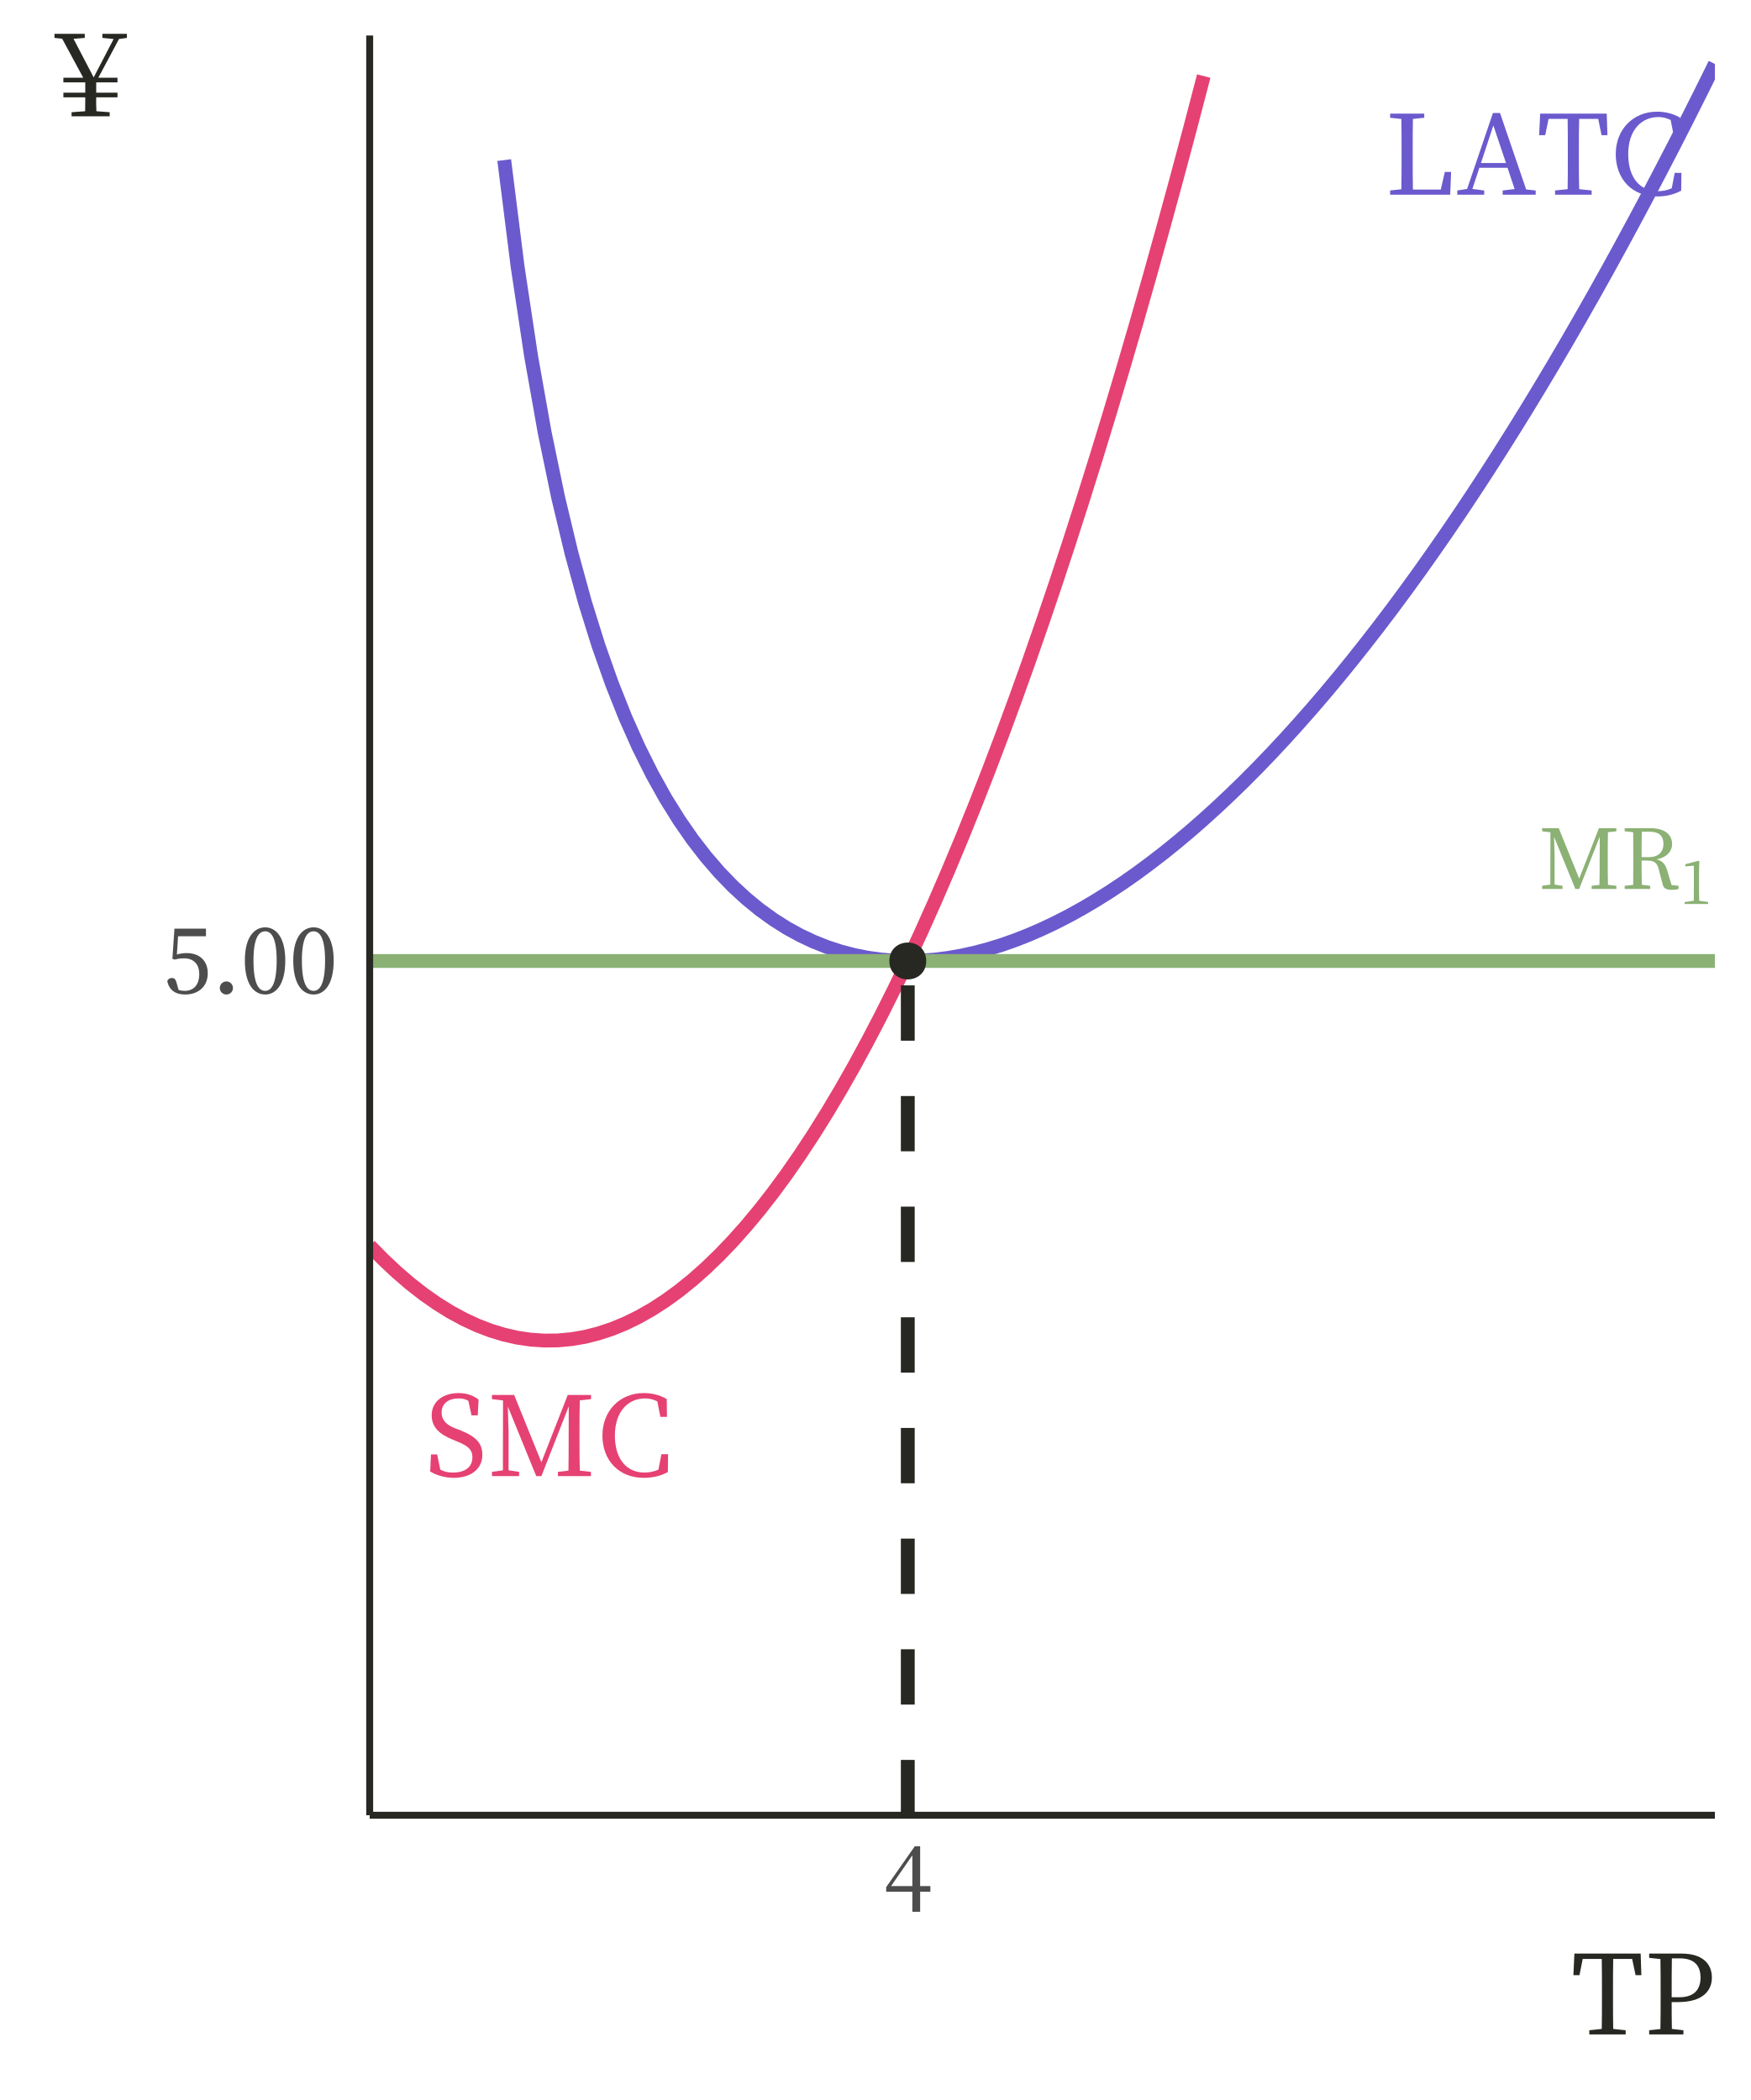
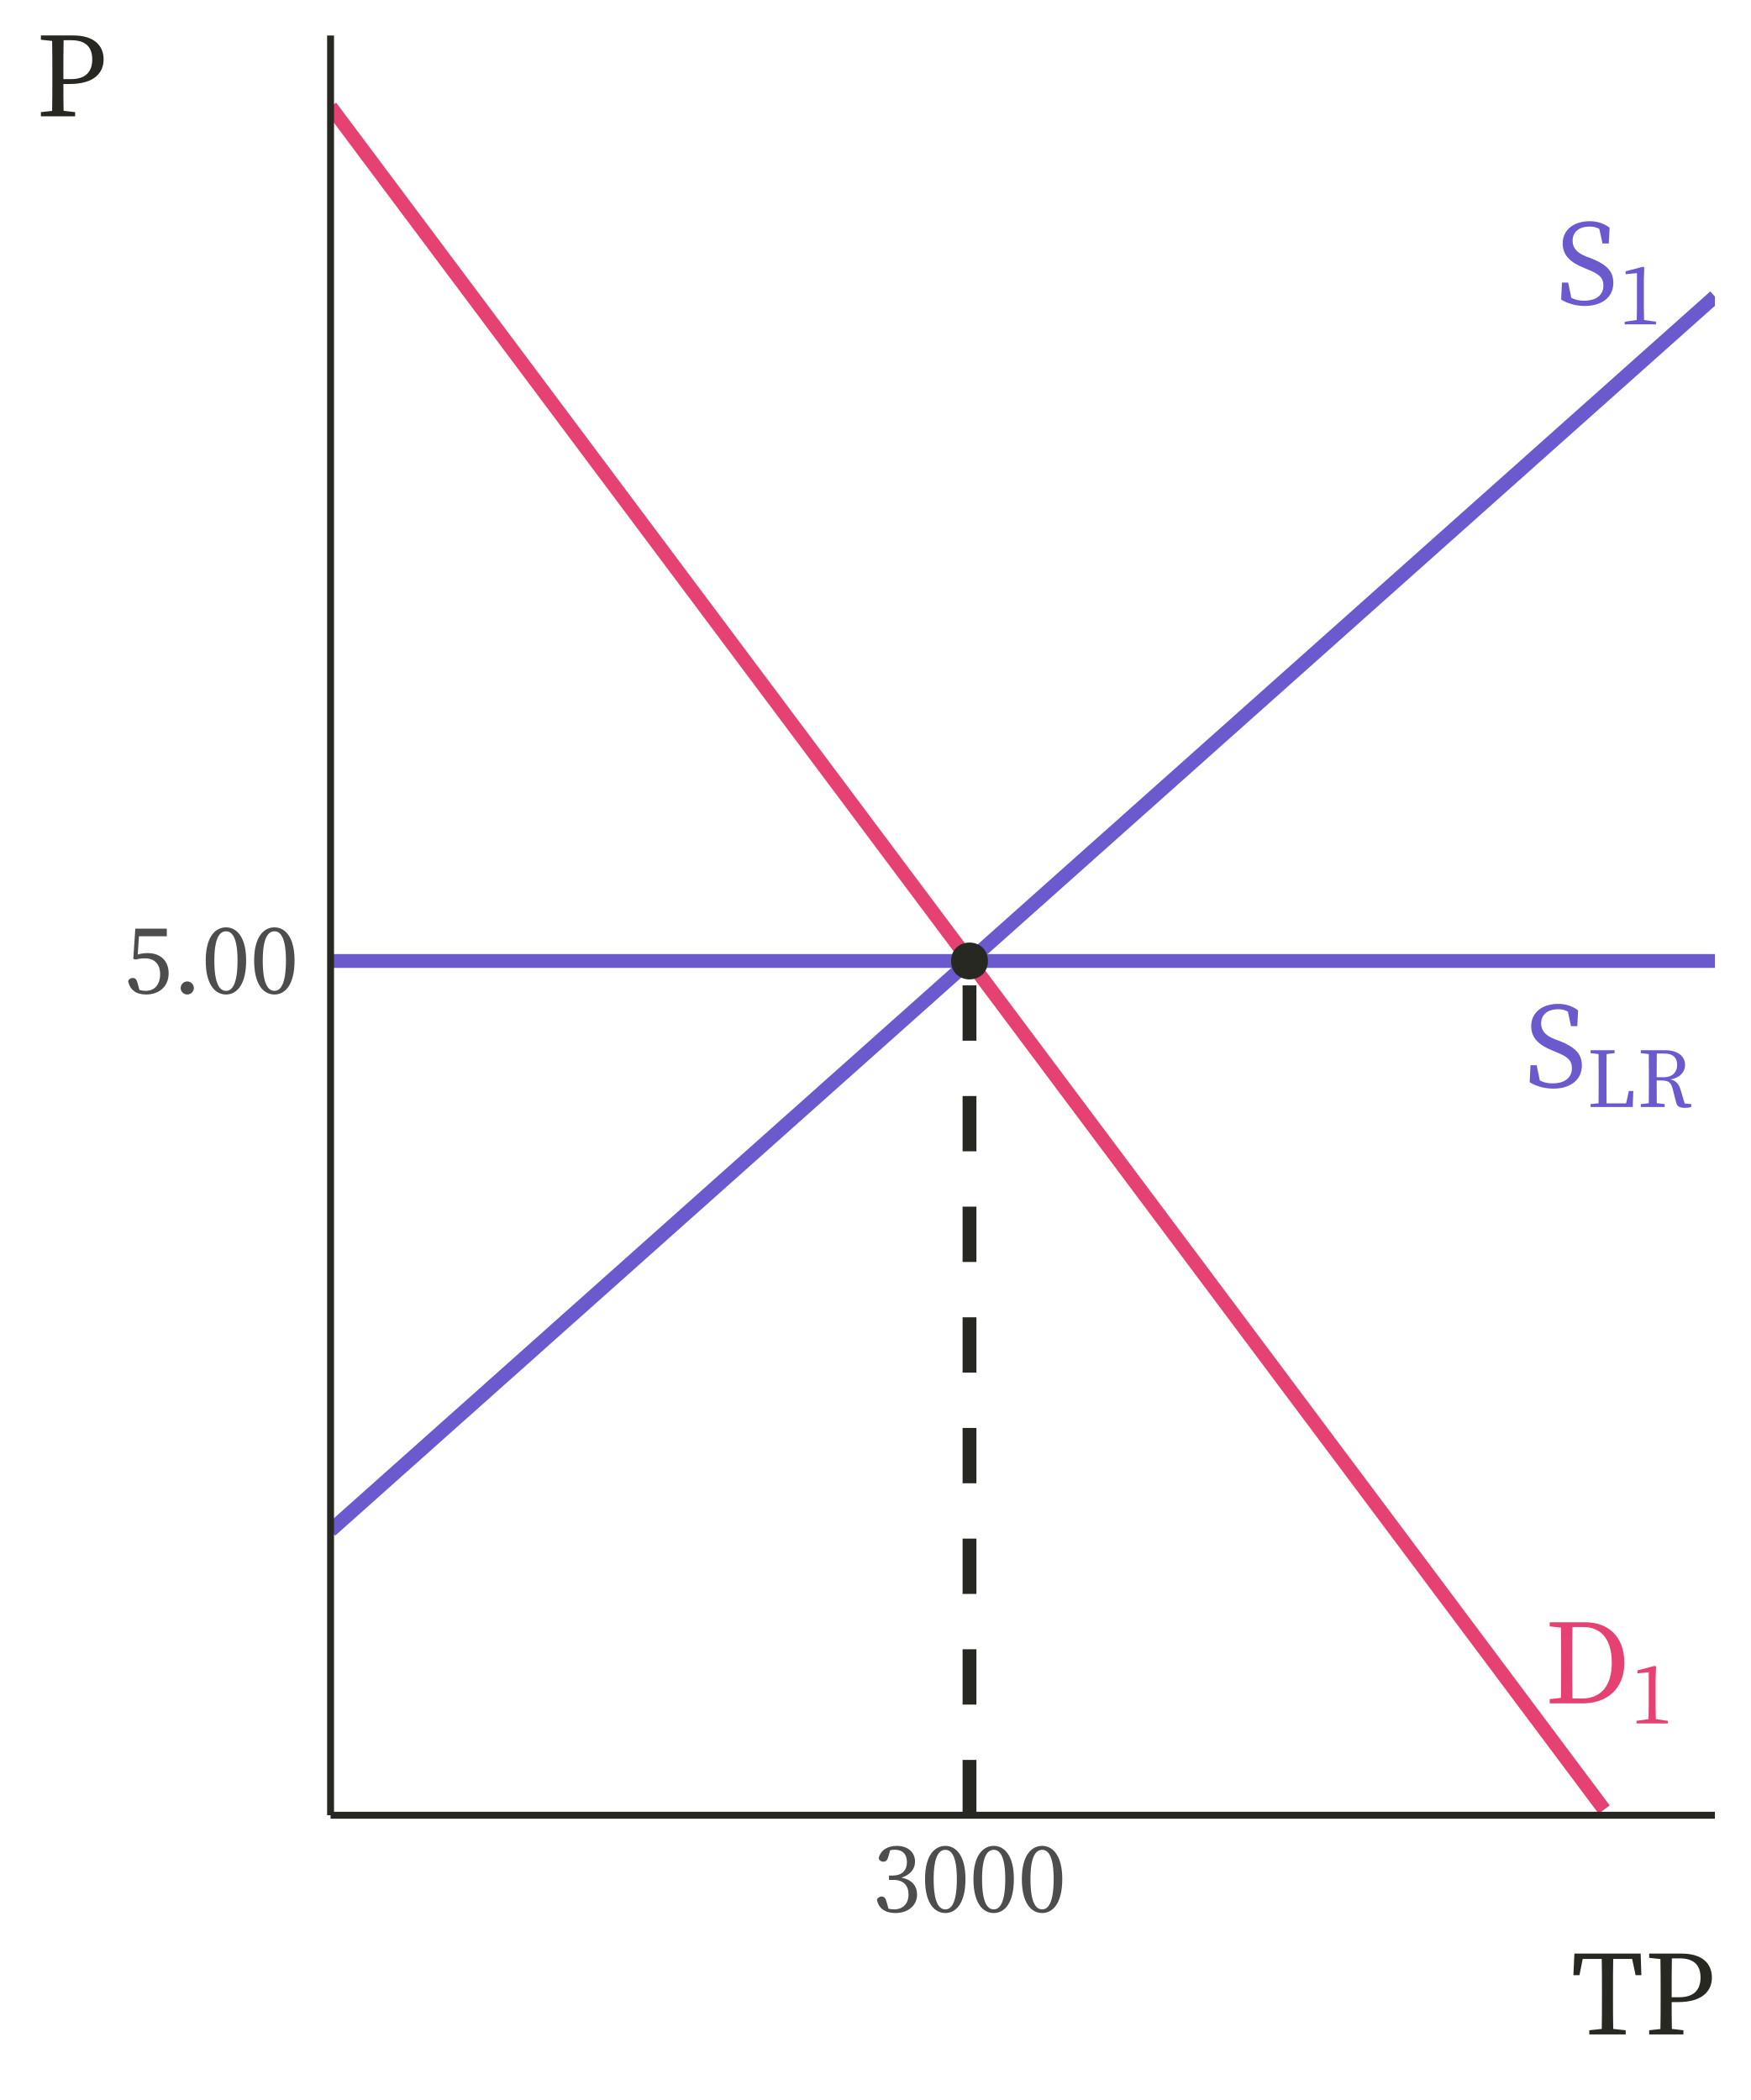
<svg xmlns="http://www.w3.org/2000/svg" xmlns:xlink="http://www.w3.org/1999/xlink" width="270pt" height="324pt" viewBox="0 0 270 324" version="1.1">
  <defs>
    <g>
      <symbol overflow="visible" id="glyph0-0">
        <path style="stroke:none;" d="M 1.703 2.047 L 15.375 2.047 L 15.375 -15.031 L 1.703 -15.031 Z M 8.547 -7.188 L 3.109 -14.172 L 13.969 -14.172 Z M 9.078 -6.484 L 14.516 -13.469 L 14.516 0.5 Z M 3.109 1.203 L 8.547 -5.797 L 13.969 1.203 Z M 2.562 -13.469 L 8 -6.484 L 2.562 0.5 Z M 2.562 -13.469 " />
      </symbol>
      <symbol overflow="visible" id="glyph0-1">
-         <path style="stroke:none;" d="M 9.281 -3.516 L 8.656 -0.797 L 4.359 -0.797 C 4.328 -2.438 4.328 -4.062 4.328 -5.484 L 4.328 -6.734 C 4.328 -8.391 4.328 -10.047 4.359 -11.688 L 6.109 -11.875 L 6.109 -12.516 L 0.844 -12.516 L 0.844 -11.875 L 2.578 -11.688 C 2.609 -10.062 2.609 -8.391 2.609 -6.719 L 2.609 -5.734 C 2.609 -4.156 2.609 -2.5 2.578 -0.844 L 0.844 -0.656 L 0.844 0 L 10.109 0 L 10.25 -3.516 Z M 9.281 -3.516 " />
+         <path style="stroke:none;" d="M 4.672 -7.359 C 3.328 -7.891 2.562 -8.609 2.562 -9.797 C 2.562 -11.234 3.672 -11.984 5.172 -11.984 C 5.75 -11.984 6.219 -11.891 6.688 -11.609 L 7.172 -9.375 L 8.141 -9.375 L 8.266 -11.812 C 7.453 -12.422 6.453 -12.812 5.188 -12.812 C 2.828 -12.812 1.031 -11.547 1.031 -9.375 C 1.031 -7.5 2.312 -6.422 4.25 -5.641 L 4.953 -5.344 C 6.625 -4.672 7.312 -4.094 7.312 -2.891 C 7.312 -1.359 6.125 -0.547 4.328 -0.547 C 3.516 -0.547 2.953 -0.688 2.359 -1 L 1.875 -3.344 L 0.922 -3.344 L 0.797 -0.719 C 1.656 -0.172 3.016 0.266 4.438 0.266 C 7.031 0.266 8.844 -1.062 8.844 -3.281 C 8.844 -5.031 7.922 -6.078 5.438 -7.078 Z M 4.672 -7.359 " />
      </symbol>
      <symbol overflow="visible" id="glyph0-2">
-         <path style="stroke:none;" d="M 3.797 -4.891 L 5.703 -10.688 L 7.656 -4.891 Z M 10.766 -0.812 L 6.734 -12.609 L 5.641 -12.609 L 1.656 -0.891 L 0.141 -0.656 L 0.141 0 L 4.297 0 L 4.297 -0.656 L 2.469 -0.891 L 3.547 -4.156 L 7.891 -4.156 L 8.984 -0.875 L 7.141 -0.656 L 7.141 0 L 12.234 0 L 12.234 -0.656 Z M 10.766 -0.812 " />
-       </symbol>
-       <symbol overflow="visible" id="glyph0-3">
-         <path style="stroke:none;" d="M 9.484 -11.703 L 10 -9.188 L 10.906 -9.188 L 10.797 -12.516 L 0.531 -12.516 L 0.375 -9.188 L 1.312 -9.188 L 1.828 -11.703 L 4.766 -11.703 C 4.797 -10.062 4.797 -8.391 4.797 -6.719 L 4.797 -5.797 C 4.797 -4.109 4.797 -2.469 4.766 -0.859 L 2.828 -0.656 L 2.828 0 L 8.469 0 L 8.469 -0.656 L 6.547 -0.859 C 6.5 -2.5 6.5 -4.156 6.5 -5.797 L 6.5 -6.719 C 6.5 -8.391 6.5 -10.062 6.547 -11.703 Z M 9.484 -11.703 " />
-       </symbol>
-       <symbol overflow="visible" id="glyph0-4">
-         <path style="stroke:none;" d="M 10 -3.375 L 9.547 -1 C 8.828 -0.672 8.094 -0.547 7.391 -0.547 C 4.719 -0.547 2.828 -2.531 2.828 -6.266 C 2.828 -9.984 4.891 -11.984 7.469 -11.984 C 8.094 -11.984 8.734 -11.859 9.375 -11.531 L 9.844 -9.141 L 10.859 -9.141 L 10.828 -11.891 C 9.594 -12.609 8.328 -12.812 7.266 -12.812 C 3.609 -12.812 0.906 -10.094 0.906 -6.266 C 0.906 -2.375 3.484 0.266 7.266 0.266 C 8.594 0.266 9.844 0 11 -0.625 L 11.031 -3.375 Z M 10 -3.375 " />
-       </symbol>
-       <symbol overflow="visible" id="glyph0-5">
-         <path style="stroke:none;" d="M 4.672 -7.359 C 3.328 -7.891 2.562 -8.609 2.562 -9.797 C 2.562 -11.234 3.672 -11.984 5.172 -11.984 C 5.75 -11.984 6.219 -11.891 6.688 -11.609 L 7.172 -9.375 L 8.141 -9.375 L 8.266 -11.812 C 7.453 -12.422 6.453 -12.812 5.188 -12.812 C 2.828 -12.812 1.031 -11.547 1.031 -9.375 C 1.031 -7.5 2.312 -6.422 4.25 -5.641 L 4.953 -5.344 C 6.625 -4.672 7.312 -4.094 7.312 -2.891 C 7.312 -1.359 6.125 -0.547 4.328 -0.547 C 3.516 -0.547 2.953 -0.688 2.359 -1 L 1.875 -3.344 L 0.922 -3.344 L 0.797 -0.719 C 1.656 -0.172 3.016 0.266 4.438 0.266 C 7.031 0.266 8.844 -1.062 8.844 -3.281 C 8.844 -5.031 7.922 -6.078 5.438 -7.078 Z M 4.672 -7.359 " />
-       </symbol>
-       <symbol overflow="visible" id="glyph0-6">
-         <path style="stroke:none;" d="M 16 -11.875 L 16 -12.516 L 12.406 -12.516 L 8.344 -2.141 L 4.141 -12.516 L 0.719 -12.516 L 0.719 -11.875 L 2.422 -11.672 L 2.406 -0.891 L 0.719 -0.656 L 0.719 0 L 4.906 0 L 4.906 -0.656 L 3.281 -0.891 L 3.281 -6.812 C 3.281 -6.906 3.203 -9.078 3.172 -10.719 L 7.547 0 L 8.344 0 L 12.562 -10.766 L 12.547 -5.734 C 12.547 -4.094 12.547 -2.453 12.516 -0.844 L 10.891 -0.656 L 10.891 0 L 15.984 0 L 15.984 -0.656 L 14.266 -0.844 C 14.219 -2.5 14.219 -4.156 14.219 -5.797 L 14.219 -6.719 C 14.219 -8.391 14.219 -10.062 14.266 -11.688 Z M 16 -11.875 " />
+         <path style="stroke:none;" d="M 4.359 -0.75 C 4.328 -2.438 4.328 -4.156 4.328 -6.047 L 4.328 -6.688 C 4.328 -8.422 4.328 -10.125 4.359 -11.781 L 5.984 -11.781 C 8.812 -11.781 10.422 -9.859 10.422 -6.25 C 10.422 -2.781 8.812 -0.75 5.828 -0.75 Z M 0.844 -12.516 L 0.844 -11.875 L 2.578 -11.688 C 2.609 -10.047 2.609 -8.375 2.609 -6.688 L 2.609 -6.047 C 2.609 -4.156 2.609 -2.469 2.578 -0.844 L 0.844 -0.656 L 0.844 0 L 5.938 0 C 9.672 0 12.359 -2.234 12.359 -6.25 C 12.359 -10.281 9.922 -12.516 6.281 -12.516 Z M 0.844 -12.516 " />
      </symbol>
      <symbol overflow="visible" id="glyph1-0">
-         <path style="stroke:none;" d="M 1.281 1.531 L 11.516 1.531 L 11.516 -11.266 L 1.281 -11.266 Z M 6.406 -5.391 L 2.328 -10.625 L 10.469 -10.625 Z M 6.812 -4.859 L 10.875 -10.094 L 10.875 0.375 Z M 2.328 0.891 L 6.406 -4.344 L 10.469 0.891 Z M 1.922 -10.094 L 5.984 -4.859 L 1.922 0.375 Z M 1.922 -10.094 " />
+         <path style="stroke:none;" d="M 1.188 1.438 L 10.75 1.438 L 10.75 -10.516 L 1.188 -10.516 Z M 5.969 -5.031 L 2.172 -9.922 L 9.781 -9.922 Z M 6.359 -4.547 L 10.156 -9.438 L 10.156 0.344 Z M 2.172 0.844 L 5.969 -4.047 L 9.781 0.844 Z M 1.797 -9.438 L 5.594 -4.547 L 1.797 0.344 Z M 1.797 -9.438 " />
      </symbol>
      <symbol overflow="visible" id="glyph1-1">
-         <path style="stroke:none;" d="M 11.984 -8.891 L 11.984 -9.375 L 9.297 -9.375 L 6.25 -1.594 L 3.094 -9.375 L 0.531 -9.375 L 0.531 -8.891 L 1.812 -8.734 L 1.797 -0.672 L 0.531 -0.484 L 0.531 0 L 3.672 0 L 3.672 -0.484 L 2.453 -0.672 L 2.453 -5.109 C 2.453 -5.172 2.406 -6.812 2.375 -8.031 L 5.656 0 L 6.25 0 L 9.422 -8.062 L 9.406 -4.297 C 9.406 -3.078 9.406 -1.844 9.375 -0.625 L 8.172 -0.484 L 8.172 0 L 11.984 0 L 11.984 -0.484 L 10.688 -0.625 C 10.656 -1.875 10.656 -3.109 10.656 -4.344 L 10.656 -5.031 C 10.656 -6.281 10.656 -7.531 10.688 -8.75 Z M 11.984 -8.891 " />
+         <path style="stroke:none;" d="M 3.969 -0.672 C 3.953 -1.359 3.938 -2.062 3.938 -2.766 L 3.938 -6.875 L 4 -8.766 L 3.812 -8.891 L 1.125 -8.188 L 1.125 -7.734 L 2.875 -7.906 L 2.875 -2.766 C 2.875 -2.062 2.859 -1.359 2.844 -0.672 L 0.984 -0.406 L 0.984 0 L 5.812 0 L 5.812 -0.406 Z M 3.969 -0.672 " />
      </symbol>
      <symbol overflow="visible" id="glyph1-2">
-         <path style="stroke:none;" d="M 3.234 -4.906 C 3.234 -6.359 3.234 -7.594 3.266 -8.828 L 4.484 -8.828 C 5.953 -8.828 6.609 -8.141 6.609 -6.938 C 6.609 -5.766 5.875 -4.906 4.375 -4.906 Z M 7.859 -0.594 L 7.203 -2.797 C 6.891 -3.859 6.406 -4.359 5.531 -4.562 C 7.125 -4.844 7.938 -5.828 7.938 -6.922 C 7.938 -8.469 6.688 -9.375 4.562 -9.375 L 0.625 -9.375 L 0.625 -8.891 L 1.938 -8.75 C 1.953 -7.531 1.953 -6.281 1.953 -5.031 L 1.953 -4.344 C 1.953 -3.078 1.953 -1.859 1.938 -0.625 L 0.625 -0.484 L 0.625 0 L 4.562 0 L 4.562 -0.484 L 3.266 -0.641 C 3.234 -1.844 3.234 -3.078 3.234 -4.375 L 3.984 -4.375 C 5.141 -4.375 5.609 -4.125 5.891 -2.984 L 6.469 -0.75 C 6.609 -0.109 7.016 0.141 7.891 0.141 C 8.312 0.141 8.672 0.094 8.938 0 L 8.938 -0.484 Z M 7.859 -0.594 " />
+         <path style="stroke:none;" d="M 6.484 -2.469 L 6.062 -0.562 L 3.047 -0.562 C 3.031 -1.703 3.031 -2.844 3.031 -3.844 L 3.031 -4.703 C 3.031 -5.875 3.031 -7.031 3.047 -8.172 L 4.281 -8.312 L 4.281 -8.766 L 0.578 -8.766 L 0.578 -8.312 L 1.812 -8.172 C 1.828 -7.047 1.828 -5.875 1.828 -4.703 L 1.828 -4.016 C 1.828 -2.906 1.828 -1.75 1.812 -0.578 L 0.578 -0.453 L 0.578 0 L 7.078 0 L 7.172 -2.469 Z M 6.484 -2.469 " />
+       </symbol>
+       <symbol overflow="visible" id="glyph1-3">
+         <path style="stroke:none;" d="M 3.031 -4.594 C 3.031 -5.938 3.031 -7.094 3.047 -8.25 L 4.188 -8.25 C 5.562 -8.25 6.188 -7.609 6.188 -6.484 C 6.188 -5.391 5.484 -4.594 4.094 -4.594 Z M 7.344 -0.547 L 6.734 -2.609 C 6.438 -3.609 5.984 -4.078 5.156 -4.25 C 6.656 -4.516 7.406 -5.438 7.406 -6.469 C 7.406 -7.906 6.234 -8.766 4.25 -8.766 L 0.578 -8.766 L 0.578 -8.312 L 1.812 -8.172 C 1.828 -7.031 1.828 -5.875 1.828 -4.703 L 1.828 -4.047 C 1.828 -2.875 1.828 -1.734 1.812 -0.578 L 0.578 -0.453 L 0.578 0 L 4.266 0 L 4.266 -0.453 L 3.047 -0.594 C 3.031 -1.719 3.031 -2.875 3.031 -4.094 L 3.719 -4.094 C 4.812 -4.094 5.234 -3.844 5.5 -2.781 L 6.031 -0.703 C 6.188 -0.094 6.547 0.125 7.359 0.125 C 7.766 0.125 8.109 0.078 8.359 0 L 8.359 -0.453 Z M 7.344 -0.547 " />
      </symbol>
      <symbol overflow="visible" id="glyph2-0">
-         <path style="stroke:none;" d="M 0.891 1.078 L 8.078 1.078 L 8.078 -7.891 L 0.891 -7.891 Z M 4.484 -3.781 L 1.625 -7.438 L 7.344 -7.438 Z M 4.766 -3.406 L 7.625 -7.078 L 7.625 0.266 Z M 1.625 0.625 L 4.484 -3.047 L 7.344 0.625 Z M 1.344 -7.078 L 4.203 -3.406 L 1.344 0.266 Z M 1.344 -7.078 " />
+         <path style="stroke:none;" d="M 1.359 1.625 L 12.234 1.625 L 12.234 -11.969 L 1.359 -11.969 Z M 6.797 -5.719 L 2.469 -11.281 L 11.125 -11.281 Z M 7.234 -5.172 L 11.547 -10.719 L 11.547 0.391 Z M 2.469 0.953 L 6.797 -4.609 L 11.125 0.953 Z M 2.031 -10.719 L 6.359 -5.172 L 2.031 0.391 Z M 2.031 -10.719 " />
      </symbol>
      <symbol overflow="visible" id="glyph2-1">
-         <path style="stroke:none;" d="M 2.984 -0.5 C 2.969 -1.016 2.953 -1.547 2.953 -2.078 L 2.953 -5.156 L 3 -6.578 L 2.859 -6.672 L 0.844 -6.141 L 0.844 -5.797 L 2.156 -5.922 L 2.156 -2.078 C 2.156 -1.547 2.141 -1.016 2.141 -0.5 L 0.734 -0.312 L 0.734 0 L 4.359 0 L 4.359 -0.312 Z M 2.984 -0.5 " />
+         <path style="stroke:none;" d="M 2.25 -8.797 L 6.547 -8.797 L 6.547 -9.969 L 1.688 -9.969 L 1.375 -5.312 L 1.75 -5.203 C 2.234 -5.344 2.719 -5.391 3.188 -5.391 C 4.609 -5.391 5.516 -4.531 5.516 -2.953 C 5.516 -1.391 4.719 -0.375 3.266 -0.375 C 2.938 -0.375 2.641 -0.422 2.328 -0.516 L 2.078 -1.406 C 1.906 -2.141 1.719 -2.359 1.281 -2.359 C 0.953 -2.359 0.688 -2.188 0.578 -1.875 C 0.875 -0.5 1.828 0.188 3.344 0.188 C 5.453 0.188 6.828 -1.125 6.828 -3.078 C 6.828 -5.078 5.5 -6.203 3.578 -6.203 C 3.031 -6.203 2.562 -6.125 2.062 -5.984 Z M 2.25 -8.797 " />
+       </symbol>
+       <symbol overflow="visible" id="glyph2-2">
+         <path style="stroke:none;" d="M 2.234 0.188 C 2.797 0.188 3.25 -0.266 3.25 -0.797 C 3.25 -1.375 2.797 -1.828 2.234 -1.828 C 1.672 -1.828 1.219 -1.375 1.219 -0.797 C 1.219 -0.266 1.672 0.188 2.234 0.188 Z M 2.234 0.188 " />
+       </symbol>
+       <symbol overflow="visible" id="glyph2-3">
+         <path style="stroke:none;" d="M 1.938 -5.062 C 1.938 -8.625 2.797 -9.562 3.75 -9.562 C 4.656 -9.562 5.516 -8.625 5.516 -5.062 C 5.516 -1.359 4.656 -0.375 3.75 -0.375 C 2.797 -0.375 1.938 -1.344 1.938 -5.062 Z M 3.75 -10.172 C 2.141 -10.172 0.609 -8.781 0.609 -5.062 C 0.609 -1.203 2.141 0.188 3.75 0.188 C 5.312 0.188 6.844 -1.203 6.844 -5.062 C 6.844 -8.781 5.312 -10.172 3.75 -10.172 Z M 3.75 -10.172 " />
+       </symbol>
+       <symbol overflow="visible" id="glyph2-4">
+         <path style="stroke:none;" d="M 2.703 -9.5 C 2.984 -9.562 3.219 -9.578 3.422 -9.578 C 4.594 -9.578 5.281 -8.906 5.281 -7.672 C 5.281 -6.328 4.438 -5.594 3.094 -5.594 L 2.516 -5.594 L 2.516 -4.922 L 3.219 -4.922 C 4.75 -4.922 5.531 -4.047 5.531 -2.672 C 5.531 -1.312 4.719 -0.375 3.297 -0.375 C 3.016 -0.375 2.734 -0.406 2.438 -0.484 L 2.188 -1.375 C 2.016 -2.047 1.828 -2.359 1.375 -2.359 C 1.062 -2.359 0.812 -2.203 0.656 -1.875 C 0.922 -0.438 2.031 0.188 3.5 0.188 C 5.484 0.188 6.844 -1 6.844 -2.641 C 6.844 -3.969 6.078 -4.969 4.422 -5.266 C 5.781 -5.688 6.531 -6.594 6.531 -7.734 C 6.531 -9.188 5.438 -10.172 3.719 -10.172 C 2.344 -10.172 1.203 -9.547 0.922 -8.25 C 1.062 -7.875 1.312 -7.734 1.625 -7.734 C 2.094 -7.734 2.297 -8.016 2.453 -8.625 Z M 2.703 -9.5 " />
      </symbol>
      <symbol overflow="visible" id="glyph3-0">
-         <path style="stroke:none;" d="M 1.359 1.625 L 12.234 1.625 L 12.234 -11.969 L 1.359 -11.969 Z M 6.797 -5.719 L 2.469 -11.281 L 11.125 -11.281 Z M 7.234 -5.172 L 11.547 -10.719 L 11.547 0.391 Z M 2.469 0.953 L 6.797 -4.609 L 11.125 0.953 Z M 2.031 -10.719 L 6.359 -5.172 L 2.031 0.391 Z M 2.031 -10.719 " />
+         <path style="stroke:none;" d="M 1.703 2.047 L 15.297 2.047 L 15.297 -14.953 L 1.703 -14.953 Z M 8.5 -7.156 L 3.094 -14.109 L 13.906 -14.109 Z M 9.047 -6.453 L 14.453 -13.406 L 14.453 0.5 Z M 3.094 1.188 L 8.5 -5.766 L 13.906 1.188 Z M 2.547 -13.406 L 7.953 -6.453 L 2.547 0.5 Z M 2.547 -13.406 " />
      </symbol>
      <symbol overflow="visible" id="glyph3-1">
-         <path style="stroke:none;" d="M 2.25 -8.797 L 6.547 -8.797 L 6.547 -9.969 L 1.688 -9.969 L 1.375 -5.312 L 1.75 -5.203 C 2.234 -5.344 2.719 -5.391 3.188 -5.391 C 4.609 -5.391 5.516 -4.531 5.516 -2.953 C 5.516 -1.391 4.719 -0.375 3.266 -0.375 C 2.938 -0.375 2.641 -0.422 2.328 -0.516 L 2.078 -1.406 C 1.906 -2.141 1.719 -2.359 1.281 -2.359 C 0.953 -2.359 0.688 -2.188 0.578 -1.875 C 0.875 -0.5 1.828 0.188 3.344 0.188 C 5.453 0.188 6.828 -1.125 6.828 -3.078 C 6.828 -5.078 5.5 -6.203 3.578 -6.203 C 3.031 -6.203 2.562 -6.125 2.062 -5.984 Z M 2.25 -8.797 " />
+         <path style="stroke:none;" d="M 9.438 -11.641 L 9.969 -9.141 L 10.859 -9.141 L 10.75 -12.469 L 0.531 -12.469 L 0.375 -9.141 L 1.312 -9.141 L 1.812 -11.641 L 4.75 -11.641 C 4.781 -10.016 4.781 -8.344 4.781 -6.688 L 4.781 -5.766 C 4.781 -4.094 4.781 -2.469 4.75 -0.844 L 2.828 -0.641 L 2.828 0 L 8.438 0 L 8.438 -0.641 L 6.516 -0.844 C 6.484 -2.484 6.484 -4.125 6.484 -5.766 L 6.484 -6.688 C 6.484 -8.344 6.484 -10.016 6.516 -11.641 Z M 9.438 -11.641 " />
      </symbol>
      <symbol overflow="visible" id="glyph3-2">
-         <path style="stroke:none;" d="M 2.234 0.188 C 2.797 0.188 3.25 -0.266 3.25 -0.797 C 3.25 -1.375 2.797 -1.828 2.234 -1.828 C 1.672 -1.828 1.219 -1.375 1.219 -0.797 C 1.219 -0.266 1.672 0.188 2.234 0.188 Z M 2.234 0.188 " />
-       </symbol>
-       <symbol overflow="visible" id="glyph3-3">
-         <path style="stroke:none;" d="M 1.938 -5.062 C 1.938 -8.625 2.797 -9.562 3.75 -9.562 C 4.656 -9.562 5.516 -8.625 5.516 -5.062 C 5.516 -1.359 4.656 -0.375 3.75 -0.375 C 2.797 -0.375 1.938 -1.344 1.938 -5.062 Z M 3.75 -10.172 C 2.141 -10.172 0.609 -8.781 0.609 -5.062 C 0.609 -1.203 2.141 0.188 3.75 0.188 C 5.312 0.188 6.844 -1.203 6.844 -5.062 C 6.844 -8.781 5.312 -10.172 3.75 -10.172 Z M 3.75 -10.172 " />
-       </symbol>
-       <symbol overflow="visible" id="glyph3-4">
-         <path style="stroke:none;" d="M 1.156 -3.969 L 4.438 -8.719 L 4.438 -3.969 Z M 7.219 -3.969 L 5.641 -3.969 L 5.641 -10.109 L 4.812 -10.109 L 0.406 -3.812 L 0.406 -3.094 L 4.438 -3.094 L 4.438 0 L 5.641 0 L 5.641 -3.094 L 7.219 -3.094 Z M 7.219 -3.969 " />
-       </symbol>
-       <symbol overflow="visible" id="glyph4-0">
-         <path style="stroke:none;" d="M 1.703 2.047 L 15.297 2.047 L 15.297 -14.953 L 1.703 -14.953 Z M 8.5 -7.156 L 3.094 -14.109 L 13.906 -14.109 Z M 9.047 -6.453 L 14.453 -13.406 L 14.453 0.5 Z M 3.094 1.188 L 8.5 -5.766 L 13.906 1.188 Z M 2.547 -13.406 L 7.953 -6.453 L 2.547 0.5 Z M 2.547 -13.406 " />
-       </symbol>
-       <symbol overflow="visible" id="glyph4-1">
-         <path style="stroke:none;" d="M 9.438 -11.641 L 9.969 -9.141 L 10.859 -9.141 L 10.75 -12.469 L 0.531 -12.469 L 0.375 -9.141 L 1.312 -9.141 L 1.812 -11.641 L 4.75 -11.641 C 4.781 -10.016 4.781 -8.344 4.781 -6.688 L 4.781 -5.766 C 4.781 -4.094 4.781 -2.469 4.75 -0.844 L 2.828 -0.641 L 2.828 0 L 8.438 0 L 8.438 -0.641 L 6.516 -0.844 C 6.484 -2.484 6.484 -4.125 6.484 -5.766 L 6.484 -6.688 C 6.484 -8.344 6.484 -10.016 6.516 -11.641 Z M 9.438 -11.641 " />
-       </symbol>
-       <symbol overflow="visible" id="glyph4-2">
        <path style="stroke:none;" d="M 5.531 -11.734 C 7.75 -11.734 8.75 -10.656 8.75 -8.766 C 8.75 -6.969 7.812 -5.734 5.484 -5.734 L 4.297 -5.734 L 4.297 -6.688 C 4.297 -8.375 4.297 -10.078 4.328 -11.734 Z M 5.281 -4.984 C 9.047 -4.984 10.5 -6.703 10.5 -8.766 C 10.5 -10.984 8.953 -12.469 5.828 -12.469 L 0.828 -12.469 L 0.828 -11.812 L 2.562 -11.625 C 2.594 -10 2.594 -8.344 2.594 -6.688 L 2.594 -5.766 C 2.594 -4.094 2.594 -2.469 2.562 -0.828 L 0.828 -0.641 L 0.828 0 L 6.109 0 L 6.109 -0.641 L 4.328 -0.844 C 4.297 -2.266 4.297 -3.609 4.297 -4.984 Z M 5.281 -4.984 " />
-       </symbol>
-       <symbol overflow="visible" id="glyph4-3">
-         <path style="stroke:none;" d="M 14.094 -12.094 L 14.094 -12.719 L 10.312 -12.719 L 10.312 -12.094 L 12.047 -11.922 L 8.969 -6 L 5.859 -11.953 L 7.594 -12.094 L 7.594 -12.719 L 2.922 -12.719 L 2.922 -12.094 L 4.109 -11.969 L 7.359 -5.953 L 4.297 -5.953 L 4.297 -5.234 L 7.672 -5.234 L 7.672 -3.641 L 4.297 -3.641 L 4.297 -2.922 L 7.672 -2.922 C 7.672 -2.172 7.672 -1.672 7.656 -0.781 L 5.562 -0.625 L 5.562 0 L 11.438 0 L 11.438 -0.625 L 9.391 -0.781 C 9.344 -1.656 9.344 -2.172 9.359 -2.922 L 12.641 -2.922 L 12.641 -3.641 L 9.359 -3.641 L 9.359 -5.234 L 12.641 -5.234 L 12.641 -5.953 L 9.688 -5.953 L 12.875 -11.922 Z M 14.094 -12.094 " />
      </symbol>
    </g>
    <clipPath id="clip1">
-       <path d="M 76 8 L 264.52 8 L 264.52 150 L 76 150 Z M 76 8 " />
+       <path d="M 50.988 44 L 264.52 44 L 264.52 238 L 50.988 238 Z M 50.988 44 " />
    </clipPath>
    <clipPath id="clip2">
-       <path d="M 57.023 10 L 187 10 L 187 208 L 57.023 208 Z M 57.023 10 " />
+       <path d="M 50.988 147 L 264.52 147 L 264.52 150 L 50.988 150 Z M 50.988 147 " />
    </clipPath>
    <clipPath id="clip3">
-       <path d="M 57.023 147 L 264.52 147 L 264.52 150 L 57.023 150 Z M 57.023 147 " />
+       <path d="M 50.988 15 L 249 15 L 249 280.066 L 50.988 280.066 Z M 50.988 15 " />
    </clipPath>
    <clipPath id="clip4">
-       <path d="M 138 147 L 142 147 L 142 280.066 L 138 280.066 Z M 138 147 " />
+       <path d="M 148 147 L 151 147 L 151 280.066 L 148 280.066 Z M 148 147 " />
    </clipPath>
  </defs>
-   <g id="surface24684">
+   <g id="surface669">
    <rect x="0" y="0" width="270" height="324" style="fill:rgb(100%,100%,100%);fill-opacity:1;stroke:none;" />
    <g clip-path="url(#clip1)" clip-rule="nonzero">
-       <path style="fill:none;stroke-width:2.134;stroke-linecap:butt;stroke-linejoin:round;stroke:rgb(41.569%,35.294%,80.392%);stroke-opacity:1;stroke-miterlimit:10;" d="M 77.773 24.699 L 79.848 41.199 L 81.926 54.977 L 84 66.656 L 86.074 76.668 L 88.148 85.34 L 90.223 92.906 L 92.297 99.562 L 94.375 105.441 L 96.449 110.66 L 98.523 115.312 L 100.598 119.469 L 102.672 123.191 L 104.75 126.527 L 106.824 129.52 L 108.898 132.199 L 110.973 134.602 L 113.047 136.75 L 115.125 138.66 L 117.199 140.359 L 119.273 141.855 L 121.348 143.172 L 123.422 144.309 L 125.5 145.289 L 127.574 146.113 L 129.648 146.793 L 131.723 147.336 L 133.797 147.75 L 135.871 148.039 L 137.949 148.207 L 140.023 148.266 L 142.098 148.211 L 144.172 148.051 L 146.246 147.789 L 148.324 147.426 L 150.398 146.969 L 152.473 146.418 L 154.547 145.773 L 156.621 145.043 L 158.699 144.223 L 160.773 143.32 L 162.848 142.336 L 164.922 141.27 L 166.996 140.121 L 169.074 138.895 L 171.148 137.594 L 173.223 136.215 L 175.297 134.762 L 177.371 133.23 L 179.445 131.633 L 181.523 129.957 L 183.598 128.215 L 185.672 126.398 L 187.746 124.516 L 189.82 122.562 L 191.898 120.543 L 193.973 118.453 L 196.047 116.297 L 198.121 114.074 L 200.195 111.785 L 202.273 109.43 L 204.348 107.012 L 206.422 104.527 L 208.496 101.977 L 210.57 99.363 L 212.645 96.688 L 214.723 93.949 L 216.797 91.145 L 218.871 88.281 L 220.945 85.352 L 223.02 82.363 L 225.098 79.312 L 227.172 76.199 L 229.246 73.023 L 231.32 69.789 L 233.395 66.492 L 235.473 63.137 L 237.547 59.719 L 239.621 56.242 L 241.695 52.707 L 243.77 49.109 L 245.848 45.449 L 247.922 41.734 L 249.996 37.957 L 252.07 34.121 L 254.145 30.227 L 256.219 26.273 L 258.297 22.262 L 260.371 18.191 L 262.445 14.062 L 264.52 9.871 " />
+       <path style="fill:none;stroke-width:2.134;stroke-linecap:butt;stroke-linejoin:round;stroke:rgb(41.569%,35.294%,80.392%);stroke-opacity:1;stroke-miterlimit:10;" d="M 50.988 236.133 L 53.125 234.227 L 55.262 232.324 L 57.395 230.422 L 59.531 228.516 L 61.664 226.613 L 63.801 224.711 L 65.938 222.805 L 68.07 220.902 L 70.207 218.996 L 72.344 217.094 L 74.477 215.191 L 76.613 213.285 L 78.75 211.383 L 80.883 209.48 L 83.02 207.574 L 85.152 205.672 L 87.289 203.766 L 89.426 201.863 L 91.559 199.961 L 93.695 198.055 L 95.832 196.152 L 97.965 194.25 L 100.102 192.344 L 102.238 190.441 L 104.371 188.535 L 108.645 184.73 L 110.777 182.824 L 112.914 180.922 L 115.047 179.02 L 117.184 177.113 L 119.32 175.211 L 121.453 173.305 L 125.727 169.5 L 127.859 167.594 L 132.133 163.789 L 134.266 161.883 L 136.402 159.98 L 138.535 158.078 L 140.672 156.172 L 142.809 154.27 L 144.941 152.363 L 149.215 148.559 L 151.348 146.652 L 155.621 142.848 L 157.754 140.941 L 159.891 139.039 L 162.027 137.133 L 164.16 135.23 L 166.297 133.328 L 168.43 131.422 L 172.703 127.617 L 174.836 125.711 L 176.973 123.809 L 179.109 121.902 L 181.242 120 L 183.379 118.098 L 185.516 116.191 L 187.648 114.289 L 189.785 112.387 L 191.918 110.48 L 194.055 108.578 L 196.191 106.672 L 198.324 104.77 L 200.461 102.867 L 202.598 100.961 L 204.73 99.059 L 206.867 97.156 L 209.004 95.25 L 211.137 93.348 L 213.273 91.441 L 215.41 89.539 L 217.543 87.637 L 219.68 85.73 L 221.812 83.828 L 223.949 81.926 L 226.086 80.02 L 228.219 78.117 L 230.355 76.211 L 232.492 74.309 L 234.625 72.406 L 236.762 70.5 L 238.898 68.598 L 241.031 66.695 L 243.168 64.789 L 245.301 62.887 L 247.438 60.984 L 249.574 59.078 L 251.707 57.176 L 253.844 55.27 L 255.98 53.367 L 258.113 51.465 L 260.25 49.559 L 262.387 47.656 L 264.52 45.754 " />
    </g>
    <g style="fill:rgb(41.569%,35.294%,80.392%);fill-opacity:1;">
-       <use xlink:href="#glyph0-1" x="213.578" y="30.043" />
-       <use xlink:href="#glyph0-2" x="224.641" y="30.043" />
-       <use xlink:href="#glyph0-3" x="237.035" y="30.043" />
-       <use xlink:href="#glyph0-4" x="248.319" y="30.043" />
+       <use xlink:href="#glyph0-1" x="240.008" y="46.941" />
+     </g>
+     <g style="fill:rgb(41.569%,35.294%,80.392%);fill-opacity:1;">
+       <use xlink:href="#glyph1-1" x="249.621" y="50.043" />
    </g>
    <g clip-path="url(#clip2)" clip-rule="nonzero">
-       <path style="fill:none;stroke-width:2.134;stroke-linecap:butt;stroke-linejoin:round;stroke:rgb(90.196%,25.49%,45.098%);stroke-opacity:1;stroke-miterlimit:10;" d="M 57.023 192.199 L 59.098 194.312 L 61.176 196.262 L 63.25 198.047 L 65.324 199.668 L 67.398 201.121 L 69.473 202.414 L 71.551 203.539 L 73.625 204.5 L 75.699 205.297 L 77.773 205.926 L 79.848 206.395 L 81.926 206.695 L 84 206.832 L 86.074 206.805 L 88.148 206.613 L 90.223 206.258 L 92.297 205.734 L 94.375 205.047 L 96.449 204.199 L 98.523 203.18 L 100.598 202 L 102.672 200.656 L 104.75 199.145 L 106.824 197.469 L 108.898 195.629 L 110.973 193.625 L 113.047 191.457 L 115.125 189.121 L 117.199 186.625 L 119.273 183.961 L 121.348 181.133 L 123.422 178.141 L 125.5 174.98 L 127.574 171.66 L 129.648 168.172 L 131.723 164.52 L 133.797 160.703 L 135.871 156.723 L 137.949 152.574 L 140.023 148.266 L 142.098 143.789 L 144.172 139.148 L 146.246 134.344 L 148.324 129.371 L 150.398 124.238 L 152.473 118.938 L 154.547 113.473 L 156.621 107.844 L 158.699 102.051 L 160.773 96.094 L 162.848 89.969 L 164.922 83.68 L 166.996 77.23 L 169.074 70.609 L 171.148 63.828 L 173.223 56.883 L 175.297 49.77 L 177.371 42.492 L 179.445 35.051 L 181.523 27.445 L 183.598 19.676 L 185.672 11.738 " />
+       <path style="fill:none;stroke-width:2.134;stroke-linecap:butt;stroke-linejoin:round;stroke:rgb(41.569%,35.294%,80.392%);stroke-opacity:1;stroke-miterlimit:10;" d="M 50.988 148.266 L 264.52 148.266 " />
+     </g>
+     <g style="fill:rgb(41.569%,35.294%,80.392%);fill-opacity:1;">
+       <use xlink:href="#glyph0-1" x="235.152" y="167.695" />
+     </g>
+     <g style="fill:rgb(41.569%,35.294%,80.392%);fill-opacity:1;">
+       <use xlink:href="#glyph1-2" x="244.762" y="170.797" />
+     </g>
+     <g style="fill:rgb(41.569%,35.294%,80.392%);fill-opacity:1;">
+       <use xlink:href="#glyph1-3" x="252.508" y="170.797" />
+     </g>
+     <g clip-path="url(#clip3)" clip-rule="nonzero">
+       <path style="fill:none;stroke-width:2.134;stroke-linecap:butt;stroke-linejoin:round;stroke:rgb(90.196%,25.49%,45.098%);stroke-opacity:1;stroke-miterlimit:10;" d="M 50.988 16.465 L 55.262 22.176 L 57.395 25.031 L 59.531 27.887 L 61.664 30.742 L 65.938 36.453 L 68.07 39.309 L 72.344 45.02 L 74.477 47.875 L 78.75 53.586 L 80.883 56.441 L 83.02 59.297 L 85.152 62.152 L 87.289 65.008 L 89.426 67.867 L 91.559 70.723 L 95.832 76.434 L 97.965 79.289 L 102.238 85 L 104.371 87.855 L 108.645 93.566 L 110.777 96.422 L 112.914 99.277 L 115.047 102.133 L 119.32 107.844 L 121.453 110.699 L 123.59 113.555 L 125.727 116.414 L 127.859 119.27 L 132.133 124.98 L 134.266 127.836 L 136.402 130.691 L 138.535 133.547 L 142.809 139.258 L 144.941 142.113 L 149.215 147.824 L 151.348 150.68 L 155.621 156.391 L 157.754 159.246 L 159.891 162.102 L 162.027 164.961 L 164.16 167.816 L 166.297 170.672 L 168.43 173.527 L 172.703 179.238 L 174.836 182.094 L 179.109 187.805 L 181.242 190.66 L 185.516 196.371 L 187.648 199.227 L 189.785 202.082 L 191.918 204.938 L 196.191 210.648 L 198.324 213.508 L 202.598 219.219 L 204.73 222.074 L 209.004 227.785 L 211.137 230.641 L 215.41 236.352 L 217.543 239.207 L 219.68 242.062 L 221.812 244.918 L 226.086 250.629 L 228.219 253.484 L 232.492 259.195 L 234.625 262.055 L 238.898 267.766 L 241.031 270.621 L 243.168 273.477 L 245.301 276.332 L 247.438 279.188 " />
    </g>
    <g style="fill:rgb(90.196%,25.49%,45.098%);fill-opacity:1;">
-       <use xlink:href="#glyph0-5" x="65.555" y="227.742" />
-       <use xlink:href="#glyph0-6" x="75.166" y="227.742" />
-       <use xlink:href="#glyph0-4" x="92.016" y="227.742" />
+       <use xlink:href="#glyph0-2" x="238.191" y="262.805" />
    </g>
-     <g clip-path="url(#clip3)" clip-rule="nonzero">
-       <path style="fill:none;stroke-width:2.134;stroke-linecap:butt;stroke-linejoin:round;stroke:rgb(54.51%,69.412%,45.49%);stroke-opacity:1;stroke-miterlimit:10;" d="M 57.023 148.266 L 264.52 148.266 " />
+     <g style="fill:rgb(90.196%,25.49%,45.098%);fill-opacity:1;">
+       <use xlink:href="#glyph1-1" x="251.438" y="265.906" />
    </g>
-     <g style="fill:rgb(54.51%,69.412%,45.49%);fill-opacity:1;">
-       <use xlink:href="#glyph1-1" x="237.336" y="137.148" />
+     <path style="fill-rule:nonzero;fill:rgb(15.294%,15.686%,13.333%);fill-opacity:1;stroke-width:0.709;stroke-linecap:round;stroke-linejoin:round;stroke:rgb(15.294%,15.686%,13.333%);stroke-opacity:1;stroke-miterlimit:10;" d="M 152.031 148.266 C 152.031 151.582 147.055 151.582 147.055 148.266 C 147.055 144.945 152.031 144.945 152.031 148.266 " />
+     <g clip-path="url(#clip4)" clip-rule="nonzero">
+       <path style="fill:none;stroke-width:2.134;stroke-linecap:butt;stroke-linejoin:round;stroke:rgb(15.294%,15.686%,13.333%);stroke-opacity:1;stroke-dasharray:8.536,8.536;stroke-miterlimit:10;" d="M 149.543 280.066 L 149.543 148.266 " />
    </g>
-     <g style="fill:rgb(54.51%,69.412%,45.49%);fill-opacity:1;">
-       <use xlink:href="#glyph1-2" x="249.977" y="137.148" />
+     <path style="fill:none;stroke-width:1.067;stroke-linecap:butt;stroke-linejoin:round;stroke:rgb(15.294%,15.686%,13.333%);stroke-opacity:1;stroke-miterlimit:10;" d="M 50.988 280.066 L 50.988 5.48 " />
+     <g style="fill:rgb(30.196%,30.196%,30.196%);fill-opacity:1;">
+       <use xlink:href="#glyph2-1" x="19.184" y="153.25" />
+       <use xlink:href="#glyph2-2" x="26.65" y="153.25" />
+       <use xlink:href="#glyph2-3" x="31.124" y="153.25" />
+       <use xlink:href="#glyph2-3" x="38.591" y="153.25" />
    </g>
-     <g style="fill:rgb(54.51%,69.412%,45.49%);fill-opacity:1;">
-       <use xlink:href="#glyph2-1" x="259.117" y="139.477" />
-     </g>
-     <path style="fill-rule:nonzero;fill:rgb(15.294%,15.686%,13.333%);fill-opacity:1;stroke-width:0.709;stroke-linecap:round;stroke-linejoin:round;stroke:rgb(15.294%,15.686%,13.333%);stroke-opacity:1;stroke-miterlimit:10;" d="M 142.512 148.266 C 142.512 151.582 137.535 151.582 137.535 148.266 C 137.535 144.945 142.512 144.945 142.512 148.266 " />
-     <g clip-path="url(#clip4)" clip-rule="nonzero">
-       <path style="fill:none;stroke-width:2.134;stroke-linecap:butt;stroke-linejoin:round;stroke:rgb(15.294%,15.686%,13.333%);stroke-opacity:1;stroke-dasharray:8.536,8.536;stroke-miterlimit:10;" d="M 140.023 280.066 L 140.023 148.266 " />
-     </g>
-     <path style="fill:none;stroke-width:1.067;stroke-linecap:butt;stroke-linejoin:round;stroke:rgb(15.294%,15.686%,13.333%);stroke-opacity:1;stroke-miterlimit:10;" d="M 57.023 280.066 L 57.023 5.48 " />
+     <path style="fill:none;stroke-width:1.067;stroke-linecap:butt;stroke-linejoin:round;stroke:rgb(15.294%,15.686%,13.333%);stroke-opacity:1;stroke-miterlimit:10;" d="M 50.988 280.066 L 264.52 280.066 " />
    <g style="fill:rgb(30.196%,30.196%,30.196%);fill-opacity:1;">
-       <use xlink:href="#glyph3-1" x="25.219" y="153.25" />
-       <use xlink:href="#glyph3-2" x="32.685" y="153.25" />
-       <use xlink:href="#glyph3-3" x="37.16" y="153.25" />
-       <use xlink:href="#glyph3-3" x="44.626" y="153.25" />
-     </g>
-     <path style="fill:none;stroke-width:1.067;stroke-linecap:butt;stroke-linejoin:round;stroke:rgb(15.294%,15.686%,13.333%);stroke-opacity:1;stroke-miterlimit:10;" d="M 57.023 280.066 L 264.52 280.066 " />
-     <g style="fill:rgb(30.196%,30.196%,30.196%);fill-opacity:1;">
-       <use xlink:href="#glyph3-4" x="136.289" y="294.965" />
+       <use xlink:href="#glyph2-4" x="134.609" y="294.965" />
+       <use xlink:href="#glyph2-3" x="142.076" y="294.965" />
+       <use xlink:href="#glyph2-3" x="149.542" y="294.965" />
+       <use xlink:href="#glyph2-3" x="157.009" y="294.965" />
    </g>
    <g style="fill:rgb(15.294%,15.686%,13.333%);fill-opacity:1;">
-       <use xlink:href="#glyph4-1" x="242.316" y="313.879" />
-       <use xlink:href="#glyph4-2" x="253.553" y="313.879" />
+       <use xlink:href="#glyph3-1" x="242.316" y="313.879" />
+       <use xlink:href="#glyph3-2" x="253.553" y="313.879" />
    </g>
    <g style="fill:rgb(15.294%,15.686%,13.333%);fill-opacity:1;">
-       <use xlink:href="#glyph4-3" x="5.48" y="17.941" />
+       <use xlink:href="#glyph3-2" x="5.48" y="17.941" />
    </g>
  </g>
</svg>
